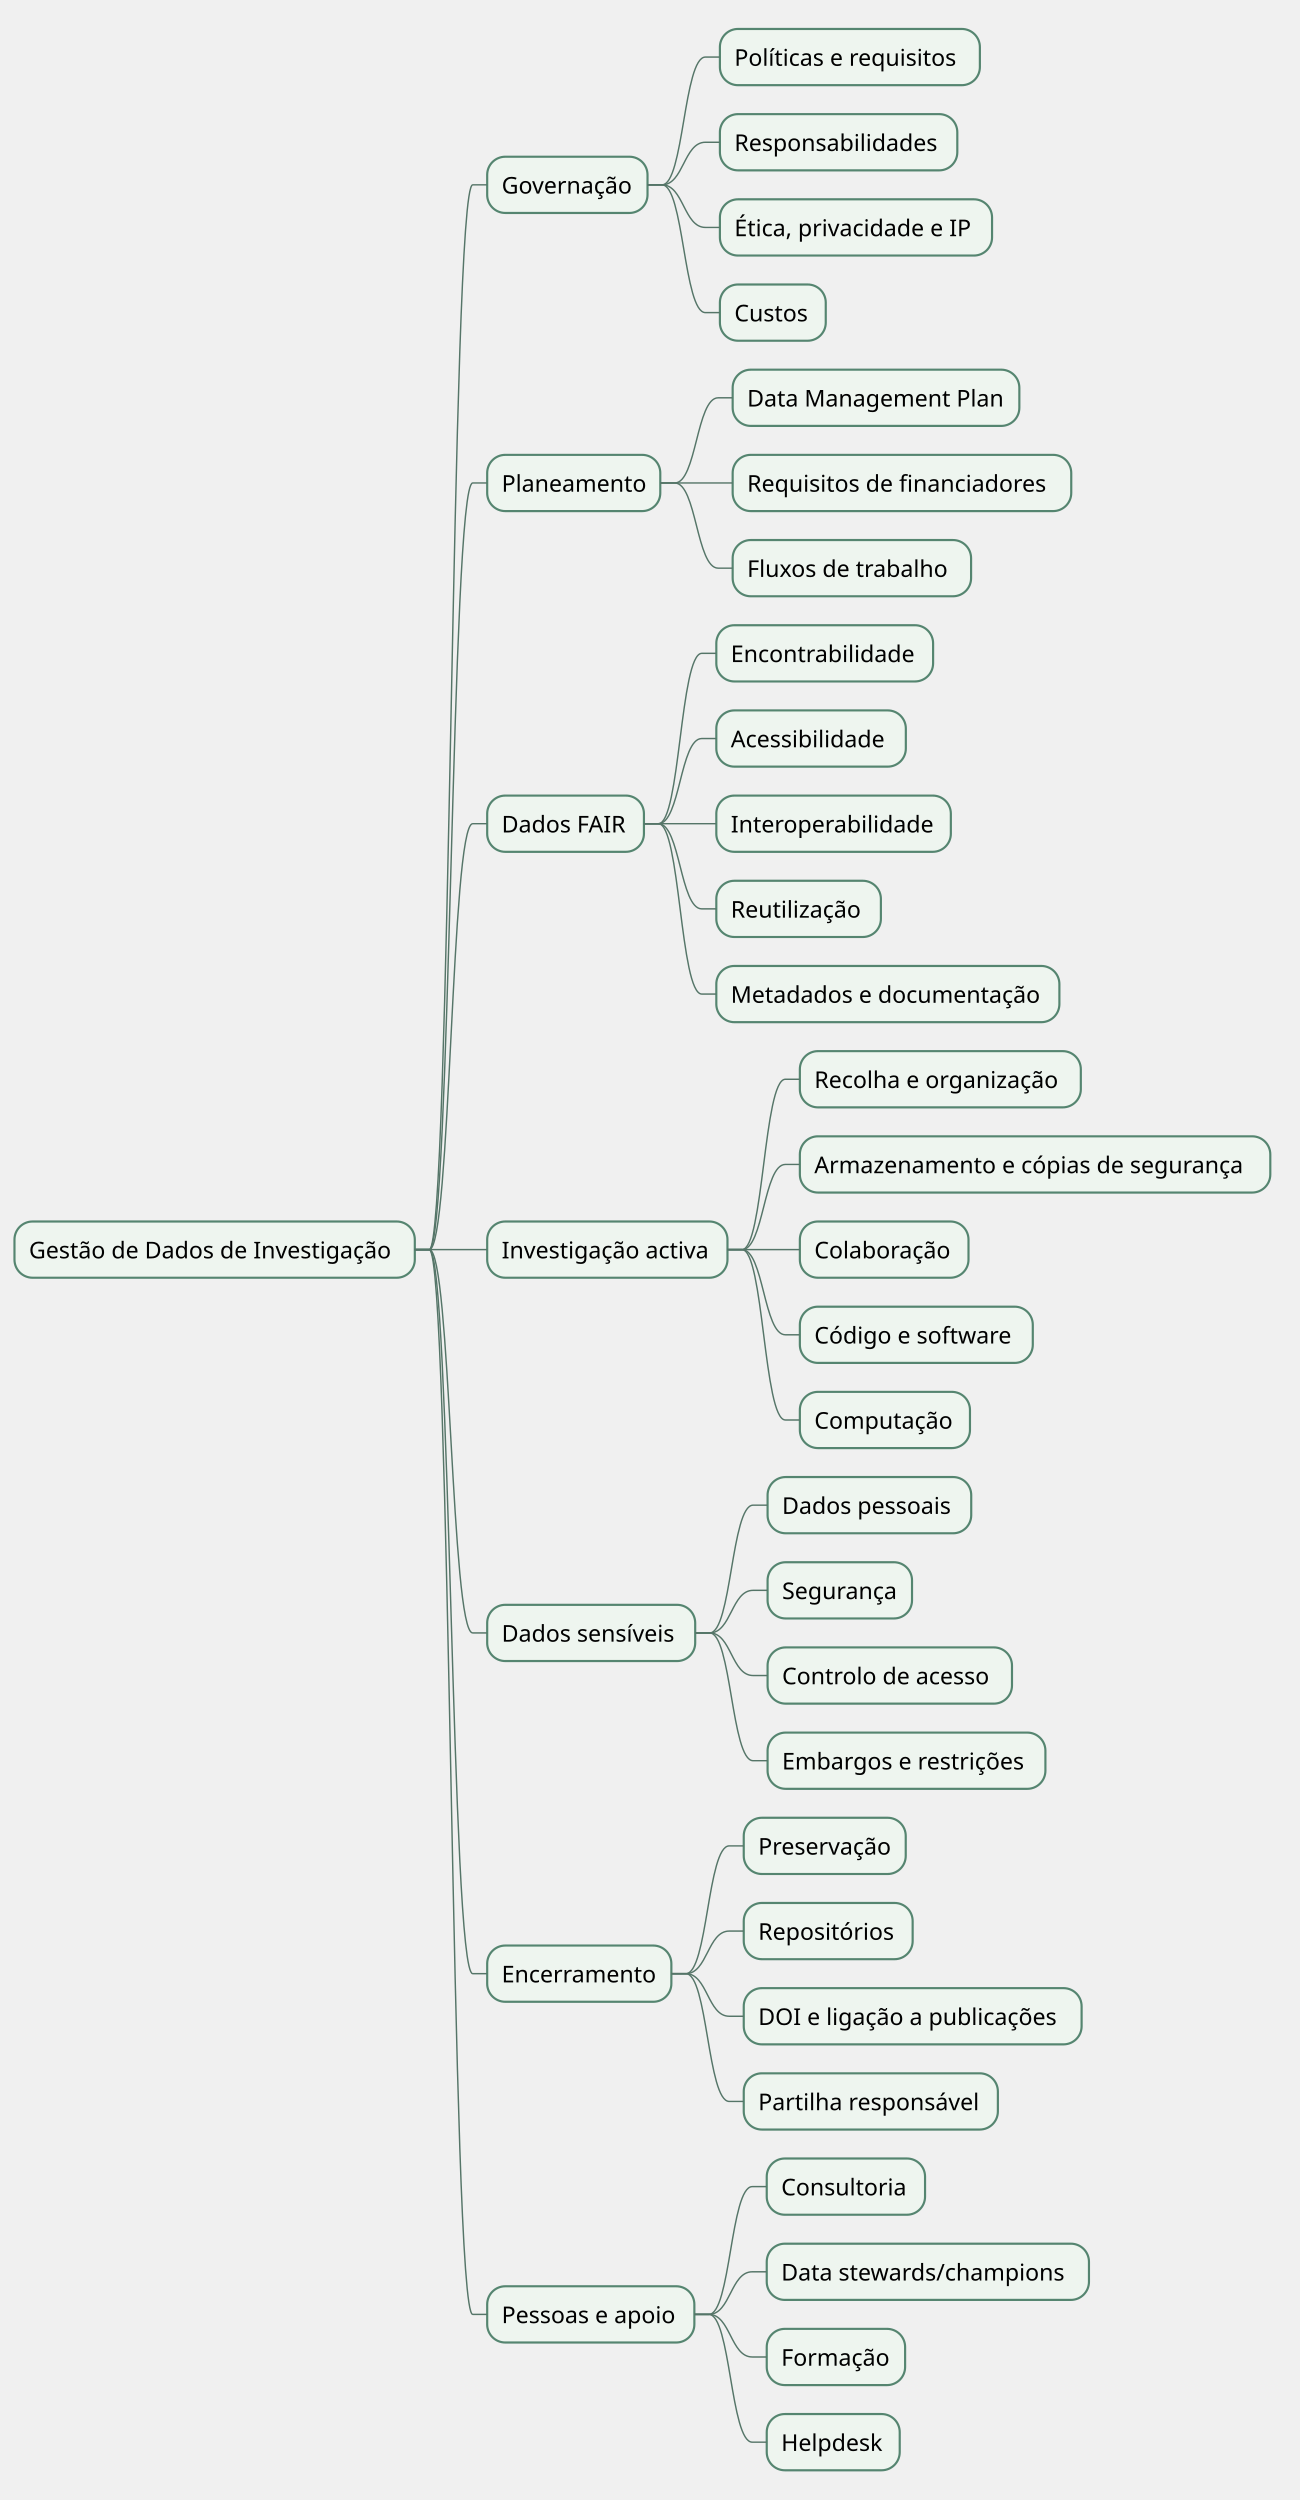
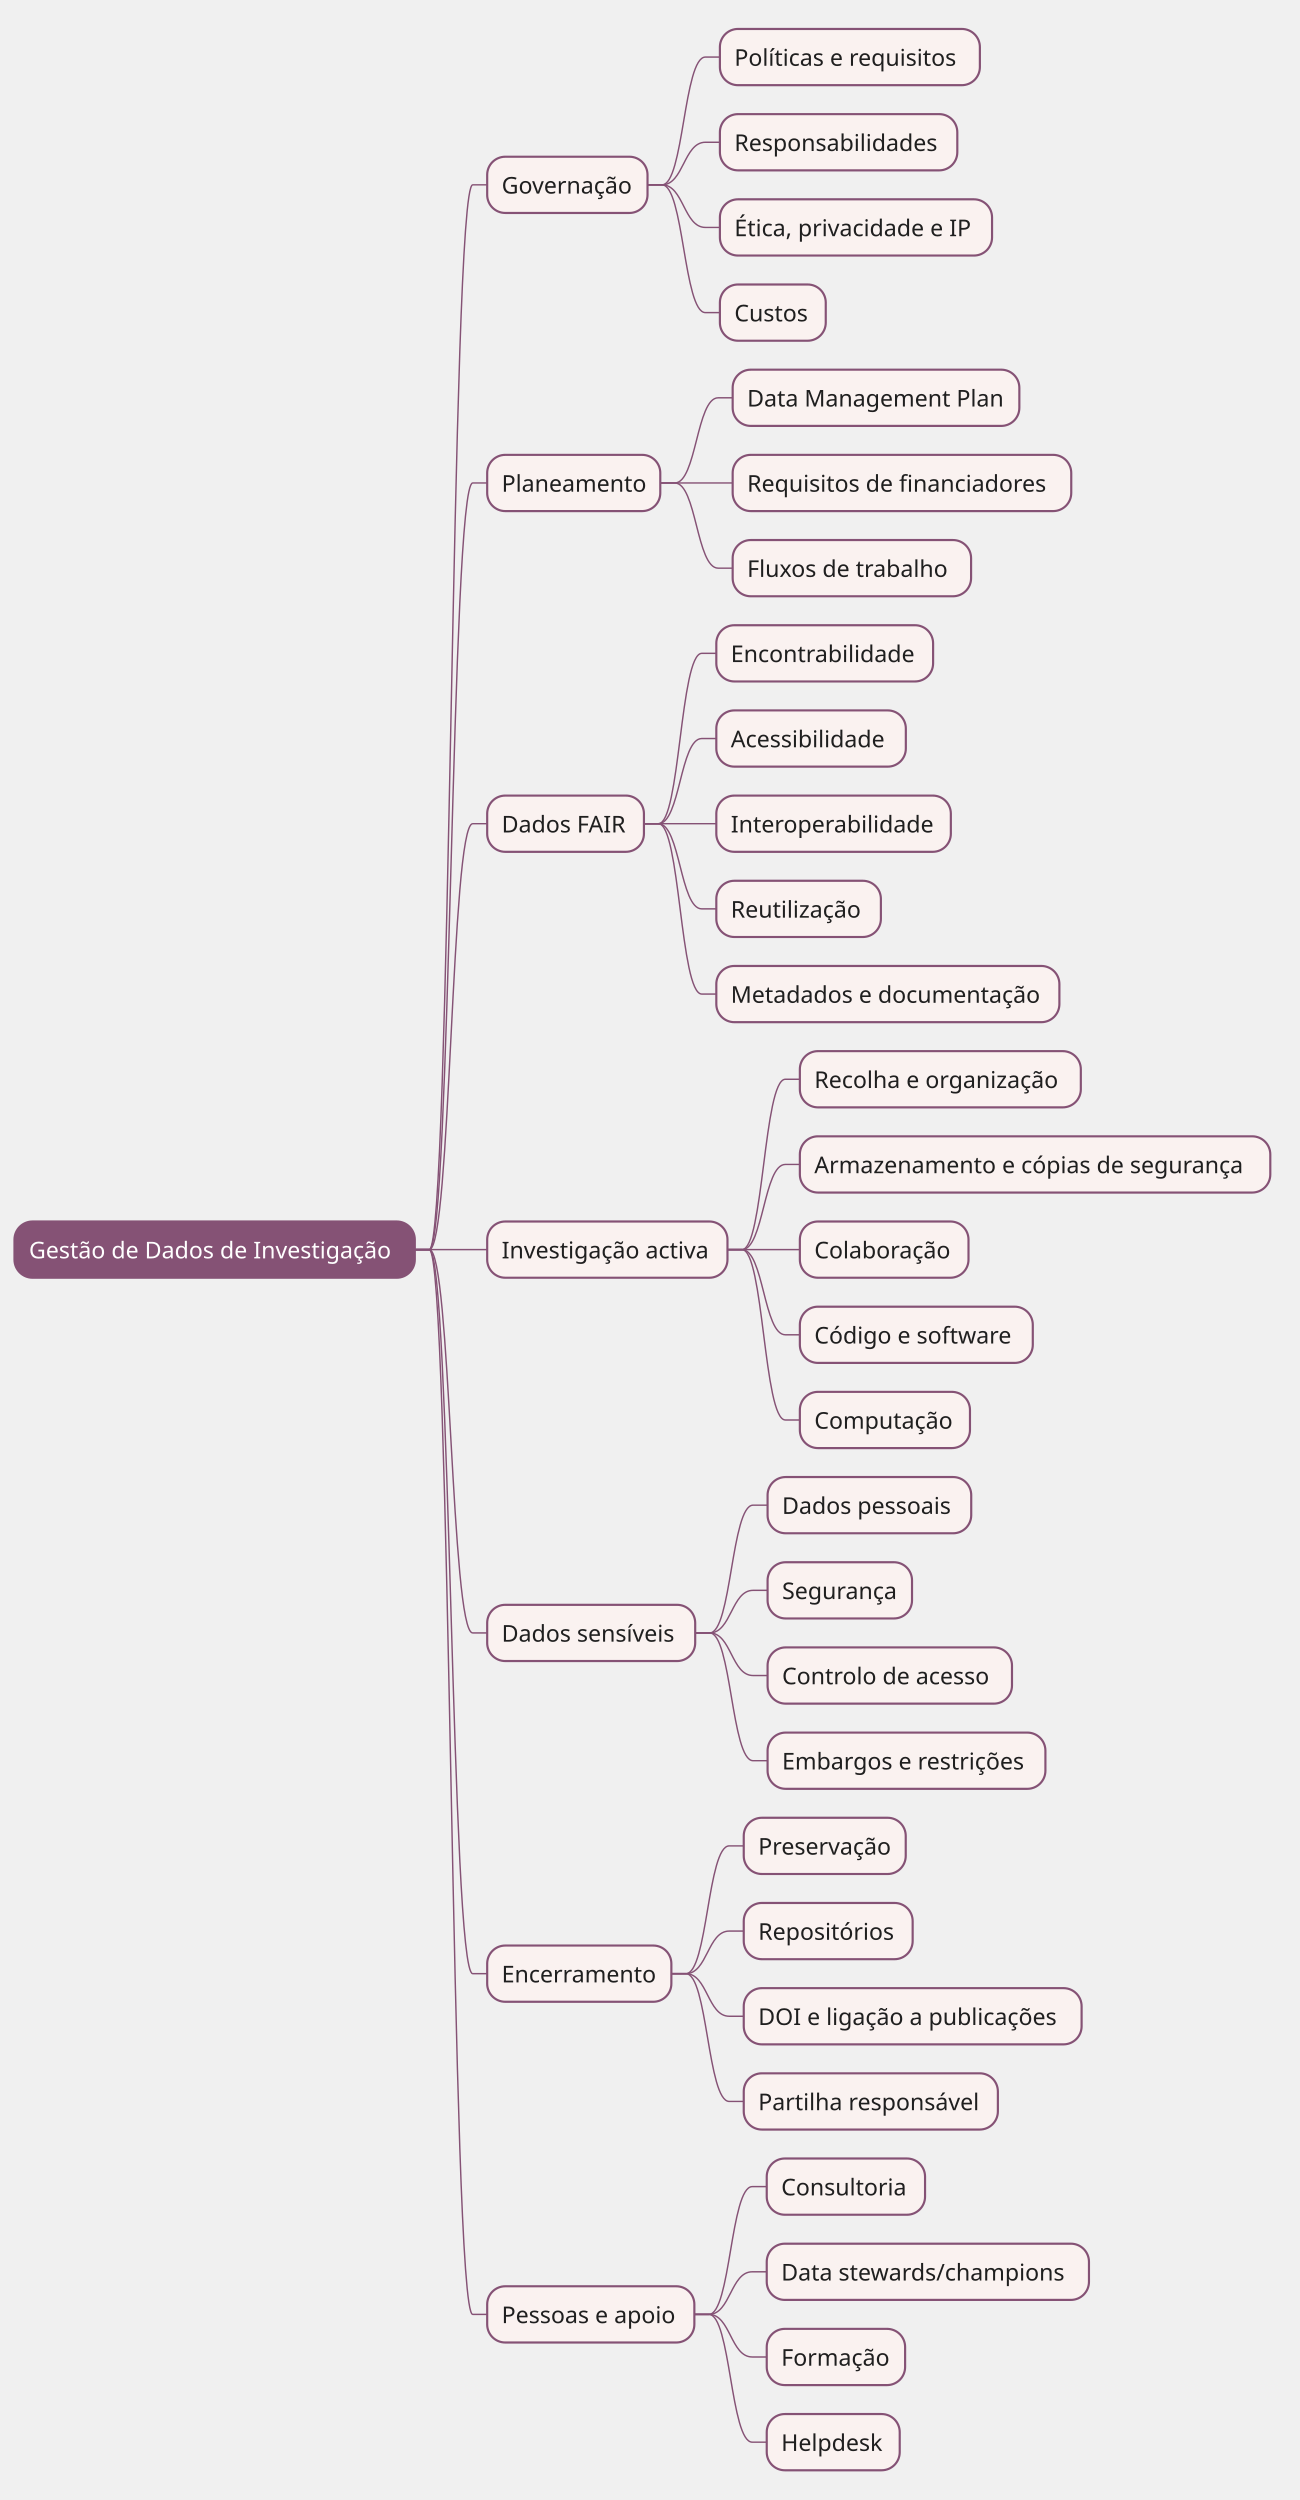
<svg xmlns="http://www.w3.org/2000/svg" version="1.1" data-diagram-type="MINDMAP" style="width:898px;height:1727px;background:#FFFFFF;" width="898px" height="1727px" viewBox="0 0 898 1727" zoomAndPan="magnify" preserveAspectRatio="none" contentStyleType="text/css">
  <defs />
  <g font-family="sans-serif" lengthAdjust="spacing">
-     <rect x="10" y="843.813" width="276.547" height="38.844" fill="#EEF5EF" style="stroke:#558570;stroke-width:1.5;" rx="12.5" ry="12.5" />
-     <text x="20" y="869.281" fill="#000" font-size="16" textLength="256.547">Gestão de Dados de Investigação</text>
-     <rect x="336.547" y="108.266" width="110.758" height="38.844" fill="#EEF5EF" style="stroke:#558570;stroke-width:1.5;" rx="12.5" ry="12.5" />
-     <text x="346.547" y="133.734" fill="#000" font-size="16" textLength="90.758">Governação</text>
-     <rect x="497.305" y="20" width="179.594" height="38.844" fill="#EEF5EF" style="stroke:#558570;stroke-width:1.5;" rx="12.5" ry="12.5" />
-     <text x="507.305" y="45.469" fill="#000" font-size="16" textLength="159.594">Políticas e requisitos</text>
-     <path d="M447.305,127.688 L457.305,127.688 C472.305,127.688 472.305,39.422 487.305,39.422 L497.305,39.422" style="stroke:#557568;stroke-width:1;" fill="none" />
-     <rect x="497.305" y="78.844" width="164" height="38.844" fill="#EEF5EF" style="stroke:#558570;stroke-width:1.5;" rx="12.5" ry="12.5" />
-     <text x="507.305" y="104.313" fill="#000" font-size="16" textLength="144">Responsabilidades</text>
-     <path d="M447.305,127.688 L457.305,127.688 C472.305,127.688 472.305,98.266 487.305,98.266 L497.305,98.266" style="stroke:#557568;stroke-width:1;" fill="none" />
-     <rect x="497.305" y="137.688" width="188" height="38.844" fill="#EEF5EF" style="stroke:#558570;stroke-width:1.5;" rx="12.5" ry="12.5" />
-     <text x="507.305" y="163.156" fill="#000" font-size="16" textLength="168">Ética, privacidade e IP</text>
-     <path d="M447.305,127.688 L457.305,127.688 C472.305,127.688 472.305,157.109 487.305,157.109 L497.305,157.109" style="stroke:#557568;stroke-width:1;" fill="none" />
-     <rect x="497.305" y="196.531" width="73.125" height="38.844" fill="#EEF5EF" style="stroke:#558570;stroke-width:1.5;" rx="12.5" ry="12.5" />
-     <text x="507.305" y="222" fill="#000" font-size="16" textLength="53.125">Custos</text>
-     <path d="M447.305,127.688 L457.305,127.688 C472.305,127.688 472.305,215.953 487.305,215.953 L497.305,215.953" style="stroke:#557568;stroke-width:1;" fill="none" />
-     <path d="M286.547,863.234 L296.547,863.234 C311.547,863.234 311.547,127.688 326.547,127.688 L336.547,127.688" style="stroke:#557568;stroke-width:1;" fill="none" />
-     <rect x="336.547" y="314.219" width="119.578" height="38.844" fill="#EEF5EF" style="stroke:#558570;stroke-width:1.5;" rx="12.5" ry="12.5" />
-     <text x="346.547" y="339.688" fill="#000" font-size="16" textLength="99.578">Planeamento</text>
-     <rect x="506.125" y="255.375" width="198.039" height="38.844" fill="#EEF5EF" style="stroke:#558570;stroke-width:1.5;" rx="12.5" ry="12.5" />
-     <text x="516.125" y="280.844" fill="#000" font-size="16" textLength="178.039">Data Management Plan</text>
-     <path d="M456.125,333.641 L466.125,333.641 C481.125,333.641 481.125,274.797 496.125,274.797 L506.125,274.797" style="stroke:#557568;stroke-width:1;" fill="none" />
-     <rect x="506.125" y="314.219" width="233.891" height="38.844" fill="#EEF5EF" style="stroke:#558570;stroke-width:1.5;" rx="12.5" ry="12.5" />
-     <text x="516.125" y="339.688" fill="#000" font-size="16" textLength="213.891">Requisitos de financiadores</text>
-     <path d="M456.125,333.641 L466.125,333.641 C481.125,333.641 481.125,333.641 496.125,333.641 L506.125,333.641" style="stroke:#557568;stroke-width:1;" fill="none" />
-     <rect x="506.125" y="373.063" width="164.695" height="38.844" fill="#EEF5EF" style="stroke:#558570;stroke-width:1.5;" rx="12.5" ry="12.5" />
-     <text x="516.125" y="398.531" fill="#000" font-size="16" textLength="144.695">Fluxos de trabalho</text>
-     <path d="M456.125,333.641 L466.125,333.641 C481.125,333.641 481.125,392.484 496.125,392.484 L506.125,392.484" style="stroke:#557568;stroke-width:1;" fill="none" />
-     <path d="M286.547,863.234 L296.547,863.234 C311.547,863.234 311.547,333.641 326.547,333.641 L336.547,333.641" style="stroke:#557568;stroke-width:1;" fill="none" />
-     <rect x="336.547" y="549.594" width="108.281" height="38.844" fill="#EEF5EF" style="stroke:#558570;stroke-width:1.5;" rx="12.5" ry="12.5" />
-     <text x="346.547" y="575.063" fill="#000" font-size="16" textLength="88.281">Dados FAIR</text>
-     <rect x="494.828" y="431.906" width="149.758" height="38.844" fill="#EEF5EF" style="stroke:#558570;stroke-width:1.5;" rx="12.5" ry="12.5" />
-     <text x="504.828" y="457.375" fill="#000" font-size="16" textLength="129.758">Encontrabilidade</text>
-     <path d="M444.828,569.016 L454.828,569.016 C469.828,569.016 469.828,451.328 484.828,451.328 L494.828,451.328" style="stroke:#557568;stroke-width:1;" fill="none" />
-     <rect x="494.828" y="490.75" width="130.922" height="38.844" fill="#EEF5EF" style="stroke:#558570;stroke-width:1.5;" rx="12.5" ry="12.5" />
-     <text x="504.828" y="516.219" fill="#000" font-size="16" textLength="110.922">Acessibilidade</text>
-     <path d="M444.828,569.016 L454.828,569.016 C469.828,569.016 469.828,510.172 484.828,510.172 L494.828,510.172" style="stroke:#557568;stroke-width:1;" fill="none" />
-     <rect x="494.828" y="549.594" width="162.016" height="38.844" fill="#EEF5EF" style="stroke:#558570;stroke-width:1.5;" rx="12.5" ry="12.5" />
-     <text x="504.828" y="575.063" fill="#000" font-size="16" textLength="142.016">Interoperabilidade</text>
-     <path d="M444.828,569.016 L454.828,569.016 C469.828,569.016 469.828,569.016 484.828,569.016 L494.828,569.016" style="stroke:#557568;stroke-width:1;" fill="none" />
-     <rect x="494.828" y="608.438" width="113.688" height="38.844" fill="#EEF5EF" style="stroke:#558570;stroke-width:1.5;" rx="12.5" ry="12.5" />
-     <text x="504.828" y="633.906" fill="#000" font-size="16" textLength="93.688">Reutilização</text>
-     <path d="M444.828,569.016 L454.828,569.016 C469.828,569.016 469.828,627.859 484.828,627.859 L494.828,627.859" style="stroke:#557568;stroke-width:1;" fill="none" />
-     <rect x="494.828" y="667.281" width="237" height="38.844" fill="#EEF5EF" style="stroke:#558570;stroke-width:1.5;" rx="12.5" ry="12.5" />
-     <text x="504.828" y="692.75" fill="#000" font-size="16" textLength="217">Metadados e documentação</text>
-     <path d="M444.828,569.016 L454.828,569.016 C469.828,569.016 469.828,686.703 484.828,686.703 L494.828,686.703" style="stroke:#557568;stroke-width:1;" fill="none" />
-     <path d="M286.547,863.234 L296.547,863.234 C311.547,863.234 311.547,569.016 326.547,569.016 L336.547,569.016" style="stroke:#557568;stroke-width:1;" fill="none" />
-     <rect x="336.547" y="843.813" width="165.992" height="38.844" fill="#EEF5EF" style="stroke:#558570;stroke-width:1.5;" rx="12.5" ry="12.5" />
-     <text x="346.547" y="869.281" fill="#000" font-size="16" textLength="145.992">Investigação activa</text>
-     <rect x="552.539" y="726.125" width="194.094" height="38.844" fill="#EEF5EF" style="stroke:#558570;stroke-width:1.5;" rx="12.5" ry="12.5" />
-     <text x="562.539" y="751.594" fill="#000" font-size="16" textLength="174.094">Recolha e organização</text>
-     <path d="M502.539,863.234 L512.539,863.234 C527.539,863.234 527.539,745.547 542.539,745.547 L552.539,745.547" style="stroke:#557568;stroke-width:1;" fill="none" />
-     <rect x="552.539" y="784.969" width="324.984" height="38.844" fill="#EEF5EF" style="stroke:#558570;stroke-width:1.5;" rx="12.5" ry="12.5" />
-     <text x="562.539" y="810.438" fill="#000" font-size="16" textLength="304.984">Armazenamento e cópias de segurança</text>
-     <path d="M502.539,863.234 L512.539,863.234 C527.539,863.234 527.539,804.391 542.539,804.391 L552.539,804.391" style="stroke:#557568;stroke-width:1;" fill="none" />
-     <rect x="552.539" y="843.813" width="116.5" height="38.844" fill="#EEF5EF" style="stroke:#558570;stroke-width:1.5;" rx="12.5" ry="12.5" />
-     <text x="562.539" y="869.281" fill="#000" font-size="16" textLength="96.5">Colaboração</text>
-     <path d="M502.539,863.234 L512.539,863.234 C527.539,863.234 527.539,863.234 542.539,863.234 L552.539,863.234" style="stroke:#557568;stroke-width:1;" fill="none" />
-     <rect x="552.539" y="902.656" width="160.914" height="38.844" fill="#EEF5EF" style="stroke:#558570;stroke-width:1.5;" rx="12.5" ry="12.5" />
-     <text x="562.539" y="928.125" fill="#000" font-size="16" textLength="140.914">Código e software</text>
-     <path d="M502.539,863.234 L512.539,863.234 C527.539,863.234 527.539,922.078 542.539,922.078 L552.539,922.078" style="stroke:#557568;stroke-width:1;" fill="none" />
-     <rect x="552.539" y="961.5" width="117.516" height="38.844" fill="#EEF5EF" style="stroke:#558570;stroke-width:1.5;" rx="12.5" ry="12.5" />
-     <text x="562.539" y="986.969" fill="#000" font-size="16" textLength="97.516">Computação</text>
-     <path d="M502.539,863.234 L512.539,863.234 C527.539,863.234 527.539,980.922 542.539,980.922 L552.539,980.922" style="stroke:#557568;stroke-width:1;" fill="none" />
-     <path d="M286.547,863.234 L296.547,863.234 C311.547,863.234 311.547,863.234 326.547,863.234 L336.547,863.234" style="stroke:#557568;stroke-width:1;" fill="none" />
-     <rect x="336.547" y="1108.609" width="143.695" height="38.844" fill="#EEF5EF" style="stroke:#558570;stroke-width:1.5;" rx="12.5" ry="12.5" />
-     <text x="346.547" y="1134.078" fill="#000" font-size="16" textLength="123.695">Dados sensíveis</text>
-     <rect x="530.242" y="1020.344" width="140.68" height="38.844" fill="#EEF5EF" style="stroke:#558570;stroke-width:1.5;" rx="12.5" ry="12.5" />
-     <text x="540.242" y="1045.813" fill="#000" font-size="16" textLength="120.68">Dados pessoais</text>
-     <path d="M480.242,1128.031 L490.242,1128.031 C505.242,1128.031 505.242,1039.766 520.242,1039.766 L530.242,1039.766" style="stroke:#557568;stroke-width:1;" fill="none" />
-     <rect x="530.242" y="1079.188" width="99.781" height="38.844" fill="#EEF5EF" style="stroke:#558570;stroke-width:1.5;" rx="12.5" ry="12.5" />
-     <text x="540.242" y="1104.656" fill="#000" font-size="16" textLength="79.781">Segurança</text>
-     <path d="M480.242,1128.031 L490.242,1128.031 C505.242,1128.031 505.242,1098.609 520.242,1098.609 L530.242,1098.609" style="stroke:#557568;stroke-width:1;" fill="none" />
-     <rect x="530.242" y="1138.031" width="168.836" height="38.844" fill="#EEF5EF" style="stroke:#558570;stroke-width:1.5;" rx="12.5" ry="12.5" />
-     <text x="540.242" y="1163.5" fill="#000" font-size="16" textLength="148.836">Controlo de acesso</text>
-     <path d="M480.242,1128.031 L490.242,1128.031 C505.242,1128.031 505.242,1157.453 520.242,1157.453 L530.242,1157.453" style="stroke:#557568;stroke-width:1;" fill="none" />
-     <rect x="530.242" y="1196.875" width="191.93" height="38.844" fill="#EEF5EF" style="stroke:#558570;stroke-width:1.5;" rx="12.5" ry="12.5" />
-     <text x="540.242" y="1222.344" fill="#000" font-size="16" textLength="171.93">Embargos e restrições</text>
-     <path d="M480.242,1128.031 L490.242,1128.031 C505.242,1128.031 505.242,1216.297 520.242,1216.297 L530.242,1216.297" style="stroke:#557568;stroke-width:1;" fill="none" />
-     <path d="M286.547,863.234 L296.547,863.234 C311.547,863.234 311.547,1128.031 326.547,1128.031 L336.547,1128.031" style="stroke:#557568;stroke-width:1;" fill="none" />
-     <rect x="336.547" y="1343.984" width="127.234" height="38.844" fill="#EEF5EF" style="stroke:#558570;stroke-width:1.5;" rx="12.5" ry="12.5" />
-     <text x="346.547" y="1369.453" fill="#000" font-size="16" textLength="107.234">Encerramento</text>
-     <rect x="513.781" y="1255.719" width="111.898" height="38.844" fill="#EEF5EF" style="stroke:#558570;stroke-width:1.5;" rx="12.5" ry="12.5" />
-     <text x="523.781" y="1281.188" fill="#000" font-size="16" textLength="91.898">Preservação</text>
-     <path d="M463.781,1363.406 L473.781,1363.406 C488.781,1363.406 488.781,1275.141 503.781,1275.141 L513.781,1275.141" style="stroke:#557568;stroke-width:1;" fill="none" />
-     <rect x="513.781" y="1314.563" width="116.68" height="38.844" fill="#EEF5EF" style="stroke:#558570;stroke-width:1.5;" rx="12.5" ry="12.5" />
-     <text x="523.781" y="1340.031" fill="#000" font-size="16" textLength="96.68">Repositórios</text>
-     <path d="M463.781,1363.406 L473.781,1363.406 C488.781,1363.406 488.781,1333.984 503.781,1333.984 L513.781,1333.984" style="stroke:#557568;stroke-width:1;" fill="none" />
-     <rect x="513.781" y="1373.406" width="233.391" height="38.844" fill="#EEF5EF" style="stroke:#558570;stroke-width:1.5;" rx="12.5" ry="12.5" />
-     <text x="523.781" y="1398.875" fill="#000" font-size="16" textLength="213.391">DOI e ligação a publicações</text>
-     <path d="M463.781,1363.406 L473.781,1363.406 C488.781,1363.406 488.781,1392.828 503.781,1392.828 L513.781,1392.828" style="stroke:#557568;stroke-width:1;" fill="none" />
-     <rect x="513.781" y="1432.25" width="175.547" height="38.844" fill="#EEF5EF" style="stroke:#558570;stroke-width:1.5;" rx="12.5" ry="12.5" />
-     <text x="523.781" y="1457.719" fill="#000" font-size="16" textLength="155.547">Partilha responsável</text>
-     <path d="M463.781,1363.406 L473.781,1363.406 C488.781,1363.406 488.781,1451.672 503.781,1451.672 L513.781,1451.672" style="stroke:#557568;stroke-width:1;" fill="none" />
-     <path d="M286.547,863.234 L296.547,863.234 C311.547,863.234 311.547,1363.406 326.547,1363.406 L336.547,1363.406" style="stroke:#557568;stroke-width:1;" fill="none" />
-     <rect x="336.547" y="1579.359" width="143.117" height="38.844" fill="#EEF5EF" style="stroke:#558570;stroke-width:1.5;" rx="12.5" ry="12.5" />
-     <text x="346.547" y="1604.828" fill="#000" font-size="16" textLength="123.117">Pessoas e apoio</text>
-     <rect x="529.664" y="1491.094" width="109.359" height="38.844" fill="#EEF5EF" style="stroke:#558570;stroke-width:1.5;" rx="12.5" ry="12.5" />
-     <text x="539.664" y="1516.563" fill="#000" font-size="16" textLength="89.359">Consultoria</text>
-     <path d="M479.664,1598.781 L489.664,1598.781 C504.664,1598.781 504.664,1510.516 519.664,1510.516 L529.664,1510.516" style="stroke:#557568;stroke-width:1;" fill="none" />
-     <rect x="529.664" y="1549.938" width="222.594" height="38.844" fill="#EEF5EF" style="stroke:#558570;stroke-width:1.5;" rx="12.5" ry="12.5" />
-     <text x="539.664" y="1575.406" fill="#000" font-size="16" textLength="202.594">Data stewards/champions</text>
-     <path d="M479.664,1598.781 L489.664,1598.781 C504.664,1598.781 504.664,1569.359 519.664,1569.359 L529.664,1569.359" style="stroke:#557568;stroke-width:1;" fill="none" />
-     <rect x="529.664" y="1608.781" width="95.586" height="38.844" fill="#EEF5EF" style="stroke:#558570;stroke-width:1.5;" rx="12.5" ry="12.5" />
-     <text x="539.664" y="1634.25" fill="#000" font-size="16" textLength="75.586">Formação</text>
-     <path d="M479.664,1598.781 L489.664,1598.781 C504.664,1598.781 504.664,1628.203 519.664,1628.203 L529.664,1628.203" style="stroke:#557568;stroke-width:1;" fill="none" />
-     <rect x="529.664" y="1667.625" width="91.859" height="38.844" fill="#EEF5EF" style="stroke:#558570;stroke-width:1.5;" rx="12.5" ry="12.5" />
-     <text x="539.664" y="1693.094" fill="#000" font-size="16" textLength="71.859">Helpdesk</text>
-     <path d="M479.664,1598.781 L489.664,1598.781 C504.664,1598.781 504.664,1687.047 519.664,1687.047 L529.664,1687.047" style="stroke:#557568;stroke-width:1;" fill="none" />
-     <path d="M286.547,863.234 L296.547,863.234 C311.547,863.234 311.547,1598.781 326.547,1598.781 L336.547,1598.781" style="stroke:#557568;stroke-width:1;" fill="none" />
+     <rect x="10" y="843.813" width="276.547" height="38.844" fill="#855275" style="stroke:#855275;stroke-width:1.5;" rx="12.5" ry="12.5" />
+     <text x="20" y="869.281" fill="#FFF" font-size="16" textLength="256.547">Gestão de Dados de Investigação</text>
+     <rect x="336.547" y="108.266" width="110.758" height="38.844" fill="#FAF2F0" style="stroke:#855275;stroke-width:1.5;" rx="12.5" ry="12.5" />
+     <text x="346.547" y="133.734" fill="#1F1F1F" font-size="16" textLength="90.758">Governação</text>
+     <rect x="497.305" y="20" width="179.594" height="38.844" fill="#FAF2F0" style="stroke:#855275;stroke-width:1.5;" rx="12.5" ry="12.5" />
+     <text x="507.305" y="45.469" fill="#1F1F1F" font-size="16" textLength="159.594">Políticas e requisitos</text>
+     <path d="M447.305,127.688 L457.305,127.688 C472.305,127.688 472.305,39.422 487.305,39.422 L497.305,39.422" style="stroke:#855275;stroke-width:1;" fill="none" />
+     <rect x="497.305" y="78.844" width="164" height="38.844" fill="#FAF2F0" style="stroke:#855275;stroke-width:1.5;" rx="12.5" ry="12.5" />
+     <text x="507.305" y="104.313" fill="#1F1F1F" font-size="16" textLength="144">Responsabilidades</text>
+     <path d="M447.305,127.688 L457.305,127.688 C472.305,127.688 472.305,98.266 487.305,98.266 L497.305,98.266" style="stroke:#855275;stroke-width:1;" fill="none" />
+     <rect x="497.305" y="137.688" width="188" height="38.844" fill="#FAF2F0" style="stroke:#855275;stroke-width:1.5;" rx="12.5" ry="12.5" />
+     <text x="507.305" y="163.156" fill="#1F1F1F" font-size="16" textLength="168">Ética, privacidade e IP</text>
+     <path d="M447.305,127.688 L457.305,127.688 C472.305,127.688 472.305,157.109 487.305,157.109 L497.305,157.109" style="stroke:#855275;stroke-width:1;" fill="none" />
+     <rect x="497.305" y="196.531" width="73.125" height="38.844" fill="#FAF2F0" style="stroke:#855275;stroke-width:1.5;" rx="12.5" ry="12.5" />
+     <text x="507.305" y="222" fill="#1F1F1F" font-size="16" textLength="53.125">Custos</text>
+     <path d="M447.305,127.688 L457.305,127.688 C472.305,127.688 472.305,215.953 487.305,215.953 L497.305,215.953" style="stroke:#855275;stroke-width:1;" fill="none" />
+     <path d="M286.547,863.234 L296.547,863.234 C311.547,863.234 311.547,127.688 326.547,127.688 L336.547,127.688" style="stroke:#855275;stroke-width:1;" fill="none" />
+     <rect x="336.547" y="314.219" width="119.578" height="38.844" fill="#FAF2F0" style="stroke:#855275;stroke-width:1.5;" rx="12.5" ry="12.5" />
+     <text x="346.547" y="339.688" fill="#1F1F1F" font-size="16" textLength="99.578">Planeamento</text>
+     <rect x="506.125" y="255.375" width="198.039" height="38.844" fill="#FAF2F0" style="stroke:#855275;stroke-width:1.5;" rx="12.5" ry="12.5" />
+     <text x="516.125" y="280.844" fill="#1F1F1F" font-size="16" textLength="178.039">Data Management Plan</text>
+     <path d="M456.125,333.641 L466.125,333.641 C481.125,333.641 481.125,274.797 496.125,274.797 L506.125,274.797" style="stroke:#855275;stroke-width:1;" fill="none" />
+     <rect x="506.125" y="314.219" width="233.891" height="38.844" fill="#FAF2F0" style="stroke:#855275;stroke-width:1.5;" rx="12.5" ry="12.5" />
+     <text x="516.125" y="339.688" fill="#1F1F1F" font-size="16" textLength="213.891">Requisitos de financiadores</text>
+     <path d="M456.125,333.641 L466.125,333.641 C481.125,333.641 481.125,333.641 496.125,333.641 L506.125,333.641" style="stroke:#855275;stroke-width:1;" fill="none" />
+     <rect x="506.125" y="373.063" width="164.695" height="38.844" fill="#FAF2F0" style="stroke:#855275;stroke-width:1.5;" rx="12.5" ry="12.5" />
+     <text x="516.125" y="398.531" fill="#1F1F1F" font-size="16" textLength="144.695">Fluxos de trabalho</text>
+     <path d="M456.125,333.641 L466.125,333.641 C481.125,333.641 481.125,392.484 496.125,392.484 L506.125,392.484" style="stroke:#855275;stroke-width:1;" fill="none" />
+     <path d="M286.547,863.234 L296.547,863.234 C311.547,863.234 311.547,333.641 326.547,333.641 L336.547,333.641" style="stroke:#855275;stroke-width:1;" fill="none" />
+     <rect x="336.547" y="549.594" width="108.281" height="38.844" fill="#FAF2F0" style="stroke:#855275;stroke-width:1.5;" rx="12.5" ry="12.5" />
+     <text x="346.547" y="575.063" fill="#1F1F1F" font-size="16" textLength="88.281">Dados FAIR</text>
+     <rect x="494.828" y="431.906" width="149.758" height="38.844" fill="#FAF2F0" style="stroke:#855275;stroke-width:1.5;" rx="12.5" ry="12.5" />
+     <text x="504.828" y="457.375" fill="#1F1F1F" font-size="16" textLength="129.758">Encontrabilidade</text>
+     <path d="M444.828,569.016 L454.828,569.016 C469.828,569.016 469.828,451.328 484.828,451.328 L494.828,451.328" style="stroke:#855275;stroke-width:1;" fill="none" />
+     <rect x="494.828" y="490.75" width="130.922" height="38.844" fill="#FAF2F0" style="stroke:#855275;stroke-width:1.5;" rx="12.5" ry="12.5" />
+     <text x="504.828" y="516.219" fill="#1F1F1F" font-size="16" textLength="110.922">Acessibilidade</text>
+     <path d="M444.828,569.016 L454.828,569.016 C469.828,569.016 469.828,510.172 484.828,510.172 L494.828,510.172" style="stroke:#855275;stroke-width:1;" fill="none" />
+     <rect x="494.828" y="549.594" width="162.016" height="38.844" fill="#FAF2F0" style="stroke:#855275;stroke-width:1.5;" rx="12.5" ry="12.5" />
+     <text x="504.828" y="575.063" fill="#1F1F1F" font-size="16" textLength="142.016">Interoperabilidade</text>
+     <path d="M444.828,569.016 L454.828,569.016 C469.828,569.016 469.828,569.016 484.828,569.016 L494.828,569.016" style="stroke:#855275;stroke-width:1;" fill="none" />
+     <rect x="494.828" y="608.438" width="113.688" height="38.844" fill="#FAF2F0" style="stroke:#855275;stroke-width:1.5;" rx="12.5" ry="12.5" />
+     <text x="504.828" y="633.906" fill="#1F1F1F" font-size="16" textLength="93.688">Reutilização</text>
+     <path d="M444.828,569.016 L454.828,569.016 C469.828,569.016 469.828,627.859 484.828,627.859 L494.828,627.859" style="stroke:#855275;stroke-width:1;" fill="none" />
+     <rect x="494.828" y="667.281" width="237" height="38.844" fill="#FAF2F0" style="stroke:#855275;stroke-width:1.5;" rx="12.5" ry="12.5" />
+     <text x="504.828" y="692.75" fill="#1F1F1F" font-size="16" textLength="217">Metadados e documentação</text>
+     <path d="M444.828,569.016 L454.828,569.016 C469.828,569.016 469.828,686.703 484.828,686.703 L494.828,686.703" style="stroke:#855275;stroke-width:1;" fill="none" />
+     <path d="M286.547,863.234 L296.547,863.234 C311.547,863.234 311.547,569.016 326.547,569.016 L336.547,569.016" style="stroke:#855275;stroke-width:1;" fill="none" />
+     <rect x="336.547" y="843.813" width="165.992" height="38.844" fill="#FAF2F0" style="stroke:#855275;stroke-width:1.5;" rx="12.5" ry="12.5" />
+     <text x="346.547" y="869.281" fill="#1F1F1F" font-size="16" textLength="145.992">Investigação activa</text>
+     <rect x="552.539" y="726.125" width="194.094" height="38.844" fill="#FAF2F0" style="stroke:#855275;stroke-width:1.5;" rx="12.5" ry="12.5" />
+     <text x="562.539" y="751.594" fill="#1F1F1F" font-size="16" textLength="174.094">Recolha e organização</text>
+     <path d="M502.539,863.234 L512.539,863.234 C527.539,863.234 527.539,745.547 542.539,745.547 L552.539,745.547" style="stroke:#855275;stroke-width:1;" fill="none" />
+     <rect x="552.539" y="784.969" width="324.984" height="38.844" fill="#FAF2F0" style="stroke:#855275;stroke-width:1.5;" rx="12.5" ry="12.5" />
+     <text x="562.539" y="810.438" fill="#1F1F1F" font-size="16" textLength="304.984">Armazenamento e cópias de segurança</text>
+     <path d="M502.539,863.234 L512.539,863.234 C527.539,863.234 527.539,804.391 542.539,804.391 L552.539,804.391" style="stroke:#855275;stroke-width:1;" fill="none" />
+     <rect x="552.539" y="843.813" width="116.5" height="38.844" fill="#FAF2F0" style="stroke:#855275;stroke-width:1.5;" rx="12.5" ry="12.5" />
+     <text x="562.539" y="869.281" fill="#1F1F1F" font-size="16" textLength="96.5">Colaboração</text>
+     <path d="M502.539,863.234 L512.539,863.234 C527.539,863.234 527.539,863.234 542.539,863.234 L552.539,863.234" style="stroke:#855275;stroke-width:1;" fill="none" />
+     <rect x="552.539" y="902.656" width="160.914" height="38.844" fill="#FAF2F0" style="stroke:#855275;stroke-width:1.5;" rx="12.5" ry="12.5" />
+     <text x="562.539" y="928.125" fill="#1F1F1F" font-size="16" textLength="140.914">Código e software</text>
+     <path d="M502.539,863.234 L512.539,863.234 C527.539,863.234 527.539,922.078 542.539,922.078 L552.539,922.078" style="stroke:#855275;stroke-width:1;" fill="none" />
+     <rect x="552.539" y="961.5" width="117.516" height="38.844" fill="#FAF2F0" style="stroke:#855275;stroke-width:1.5;" rx="12.5" ry="12.5" />
+     <text x="562.539" y="986.969" fill="#1F1F1F" font-size="16" textLength="97.516">Computação</text>
+     <path d="M502.539,863.234 L512.539,863.234 C527.539,863.234 527.539,980.922 542.539,980.922 L552.539,980.922" style="stroke:#855275;stroke-width:1;" fill="none" />
+     <path d="M286.547,863.234 L296.547,863.234 C311.547,863.234 311.547,863.234 326.547,863.234 L336.547,863.234" style="stroke:#855275;stroke-width:1;" fill="none" />
+     <rect x="336.547" y="1108.609" width="143.695" height="38.844" fill="#FAF2F0" style="stroke:#855275;stroke-width:1.5;" rx="12.5" ry="12.5" />
+     <text x="346.547" y="1134.078" fill="#1F1F1F" font-size="16" textLength="123.695">Dados sensíveis</text>
+     <rect x="530.242" y="1020.344" width="140.68" height="38.844" fill="#FAF2F0" style="stroke:#855275;stroke-width:1.5;" rx="12.5" ry="12.5" />
+     <text x="540.242" y="1045.813" fill="#1F1F1F" font-size="16" textLength="120.68">Dados pessoais</text>
+     <path d="M480.242,1128.031 L490.242,1128.031 C505.242,1128.031 505.242,1039.766 520.242,1039.766 L530.242,1039.766" style="stroke:#855275;stroke-width:1;" fill="none" />
+     <rect x="530.242" y="1079.188" width="99.781" height="38.844" fill="#FAF2F0" style="stroke:#855275;stroke-width:1.5;" rx="12.5" ry="12.5" />
+     <text x="540.242" y="1104.656" fill="#1F1F1F" font-size="16" textLength="79.781">Segurança</text>
+     <path d="M480.242,1128.031 L490.242,1128.031 C505.242,1128.031 505.242,1098.609 520.242,1098.609 L530.242,1098.609" style="stroke:#855275;stroke-width:1;" fill="none" />
+     <rect x="530.242" y="1138.031" width="168.836" height="38.844" fill="#FAF2F0" style="stroke:#855275;stroke-width:1.5;" rx="12.5" ry="12.5" />
+     <text x="540.242" y="1163.5" fill="#1F1F1F" font-size="16" textLength="148.836">Controlo de acesso</text>
+     <path d="M480.242,1128.031 L490.242,1128.031 C505.242,1128.031 505.242,1157.453 520.242,1157.453 L530.242,1157.453" style="stroke:#855275;stroke-width:1;" fill="none" />
+     <rect x="530.242" y="1196.875" width="191.93" height="38.844" fill="#FAF2F0" style="stroke:#855275;stroke-width:1.5;" rx="12.5" ry="12.5" />
+     <text x="540.242" y="1222.344" fill="#1F1F1F" font-size="16" textLength="171.93">Embargos e restrições</text>
+     <path d="M480.242,1128.031 L490.242,1128.031 C505.242,1128.031 505.242,1216.297 520.242,1216.297 L530.242,1216.297" style="stroke:#855275;stroke-width:1;" fill="none" />
+     <path d="M286.547,863.234 L296.547,863.234 C311.547,863.234 311.547,1128.031 326.547,1128.031 L336.547,1128.031" style="stroke:#855275;stroke-width:1;" fill="none" />
+     <rect x="336.547" y="1343.984" width="127.234" height="38.844" fill="#FAF2F0" style="stroke:#855275;stroke-width:1.5;" rx="12.5" ry="12.5" />
+     <text x="346.547" y="1369.453" fill="#1F1F1F" font-size="16" textLength="107.234">Encerramento</text>
+     <rect x="513.781" y="1255.719" width="111.898" height="38.844" fill="#FAF2F0" style="stroke:#855275;stroke-width:1.5;" rx="12.5" ry="12.5" />
+     <text x="523.781" y="1281.188" fill="#1F1F1F" font-size="16" textLength="91.898">Preservação</text>
+     <path d="M463.781,1363.406 L473.781,1363.406 C488.781,1363.406 488.781,1275.141 503.781,1275.141 L513.781,1275.141" style="stroke:#855275;stroke-width:1;" fill="none" />
+     <rect x="513.781" y="1314.563" width="116.68" height="38.844" fill="#FAF2F0" style="stroke:#855275;stroke-width:1.5;" rx="12.5" ry="12.5" />
+     <text x="523.781" y="1340.031" fill="#1F1F1F" font-size="16" textLength="96.68">Repositórios</text>
+     <path d="M463.781,1363.406 L473.781,1363.406 C488.781,1363.406 488.781,1333.984 503.781,1333.984 L513.781,1333.984" style="stroke:#855275;stroke-width:1;" fill="none" />
+     <rect x="513.781" y="1373.406" width="233.391" height="38.844" fill="#FAF2F0" style="stroke:#855275;stroke-width:1.5;" rx="12.5" ry="12.5" />
+     <text x="523.781" y="1398.875" fill="#1F1F1F" font-size="16" textLength="213.391">DOI e ligação a publicações</text>
+     <path d="M463.781,1363.406 L473.781,1363.406 C488.781,1363.406 488.781,1392.828 503.781,1392.828 L513.781,1392.828" style="stroke:#855275;stroke-width:1;" fill="none" />
+     <rect x="513.781" y="1432.25" width="175.547" height="38.844" fill="#FAF2F0" style="stroke:#855275;stroke-width:1.5;" rx="12.5" ry="12.5" />
+     <text x="523.781" y="1457.719" fill="#1F1F1F" font-size="16" textLength="155.547">Partilha responsável</text>
+     <path d="M463.781,1363.406 L473.781,1363.406 C488.781,1363.406 488.781,1451.672 503.781,1451.672 L513.781,1451.672" style="stroke:#855275;stroke-width:1;" fill="none" />
+     <path d="M286.547,863.234 L296.547,863.234 C311.547,863.234 311.547,1363.406 326.547,1363.406 L336.547,1363.406" style="stroke:#855275;stroke-width:1;" fill="none" />
+     <rect x="336.547" y="1579.359" width="143.117" height="38.844" fill="#FAF2F0" style="stroke:#855275;stroke-width:1.5;" rx="12.5" ry="12.5" />
+     <text x="346.547" y="1604.828" fill="#1F1F1F" font-size="16" textLength="123.117">Pessoas e apoio</text>
+     <rect x="529.664" y="1491.094" width="109.359" height="38.844" fill="#FAF2F0" style="stroke:#855275;stroke-width:1.5;" rx="12.5" ry="12.5" />
+     <text x="539.664" y="1516.563" fill="#1F1F1F" font-size="16" textLength="89.359">Consultoria</text>
+     <path d="M479.664,1598.781 L489.664,1598.781 C504.664,1598.781 504.664,1510.516 519.664,1510.516 L529.664,1510.516" style="stroke:#855275;stroke-width:1;" fill="none" />
+     <rect x="529.664" y="1549.938" width="222.594" height="38.844" fill="#FAF2F0" style="stroke:#855275;stroke-width:1.5;" rx="12.5" ry="12.5" />
+     <text x="539.664" y="1575.406" fill="#1F1F1F" font-size="16" textLength="202.594">Data stewards/champions</text>
+     <path d="M479.664,1598.781 L489.664,1598.781 C504.664,1598.781 504.664,1569.359 519.664,1569.359 L529.664,1569.359" style="stroke:#855275;stroke-width:1;" fill="none" />
+     <rect x="529.664" y="1608.781" width="95.586" height="38.844" fill="#FAF2F0" style="stroke:#855275;stroke-width:1.5;" rx="12.5" ry="12.5" />
+     <text x="539.664" y="1634.25" fill="#1F1F1F" font-size="16" textLength="75.586">Formação</text>
+     <path d="M479.664,1598.781 L489.664,1598.781 C504.664,1598.781 504.664,1628.203 519.664,1628.203 L529.664,1628.203" style="stroke:#855275;stroke-width:1;" fill="none" />
+     <rect x="529.664" y="1667.625" width="91.859" height="38.844" fill="#FAF2F0" style="stroke:#855275;stroke-width:1.5;" rx="12.5" ry="12.5" />
+     <text x="539.664" y="1693.094" fill="#1F1F1F" font-size="16" textLength="71.859">Helpdesk</text>
+     <path d="M479.664,1598.781 L489.664,1598.781 C504.664,1598.781 504.664,1687.047 519.664,1687.047 L529.664,1687.047" style="stroke:#855275;stroke-width:1;" fill="none" />
+     <path d="M286.547,863.234 L296.547,863.234 C311.547,863.234 311.547,1598.781 326.547,1598.781 L336.547,1598.781" style="stroke:#855275;stroke-width:1;" fill="none" />
  </g>
</svg>
